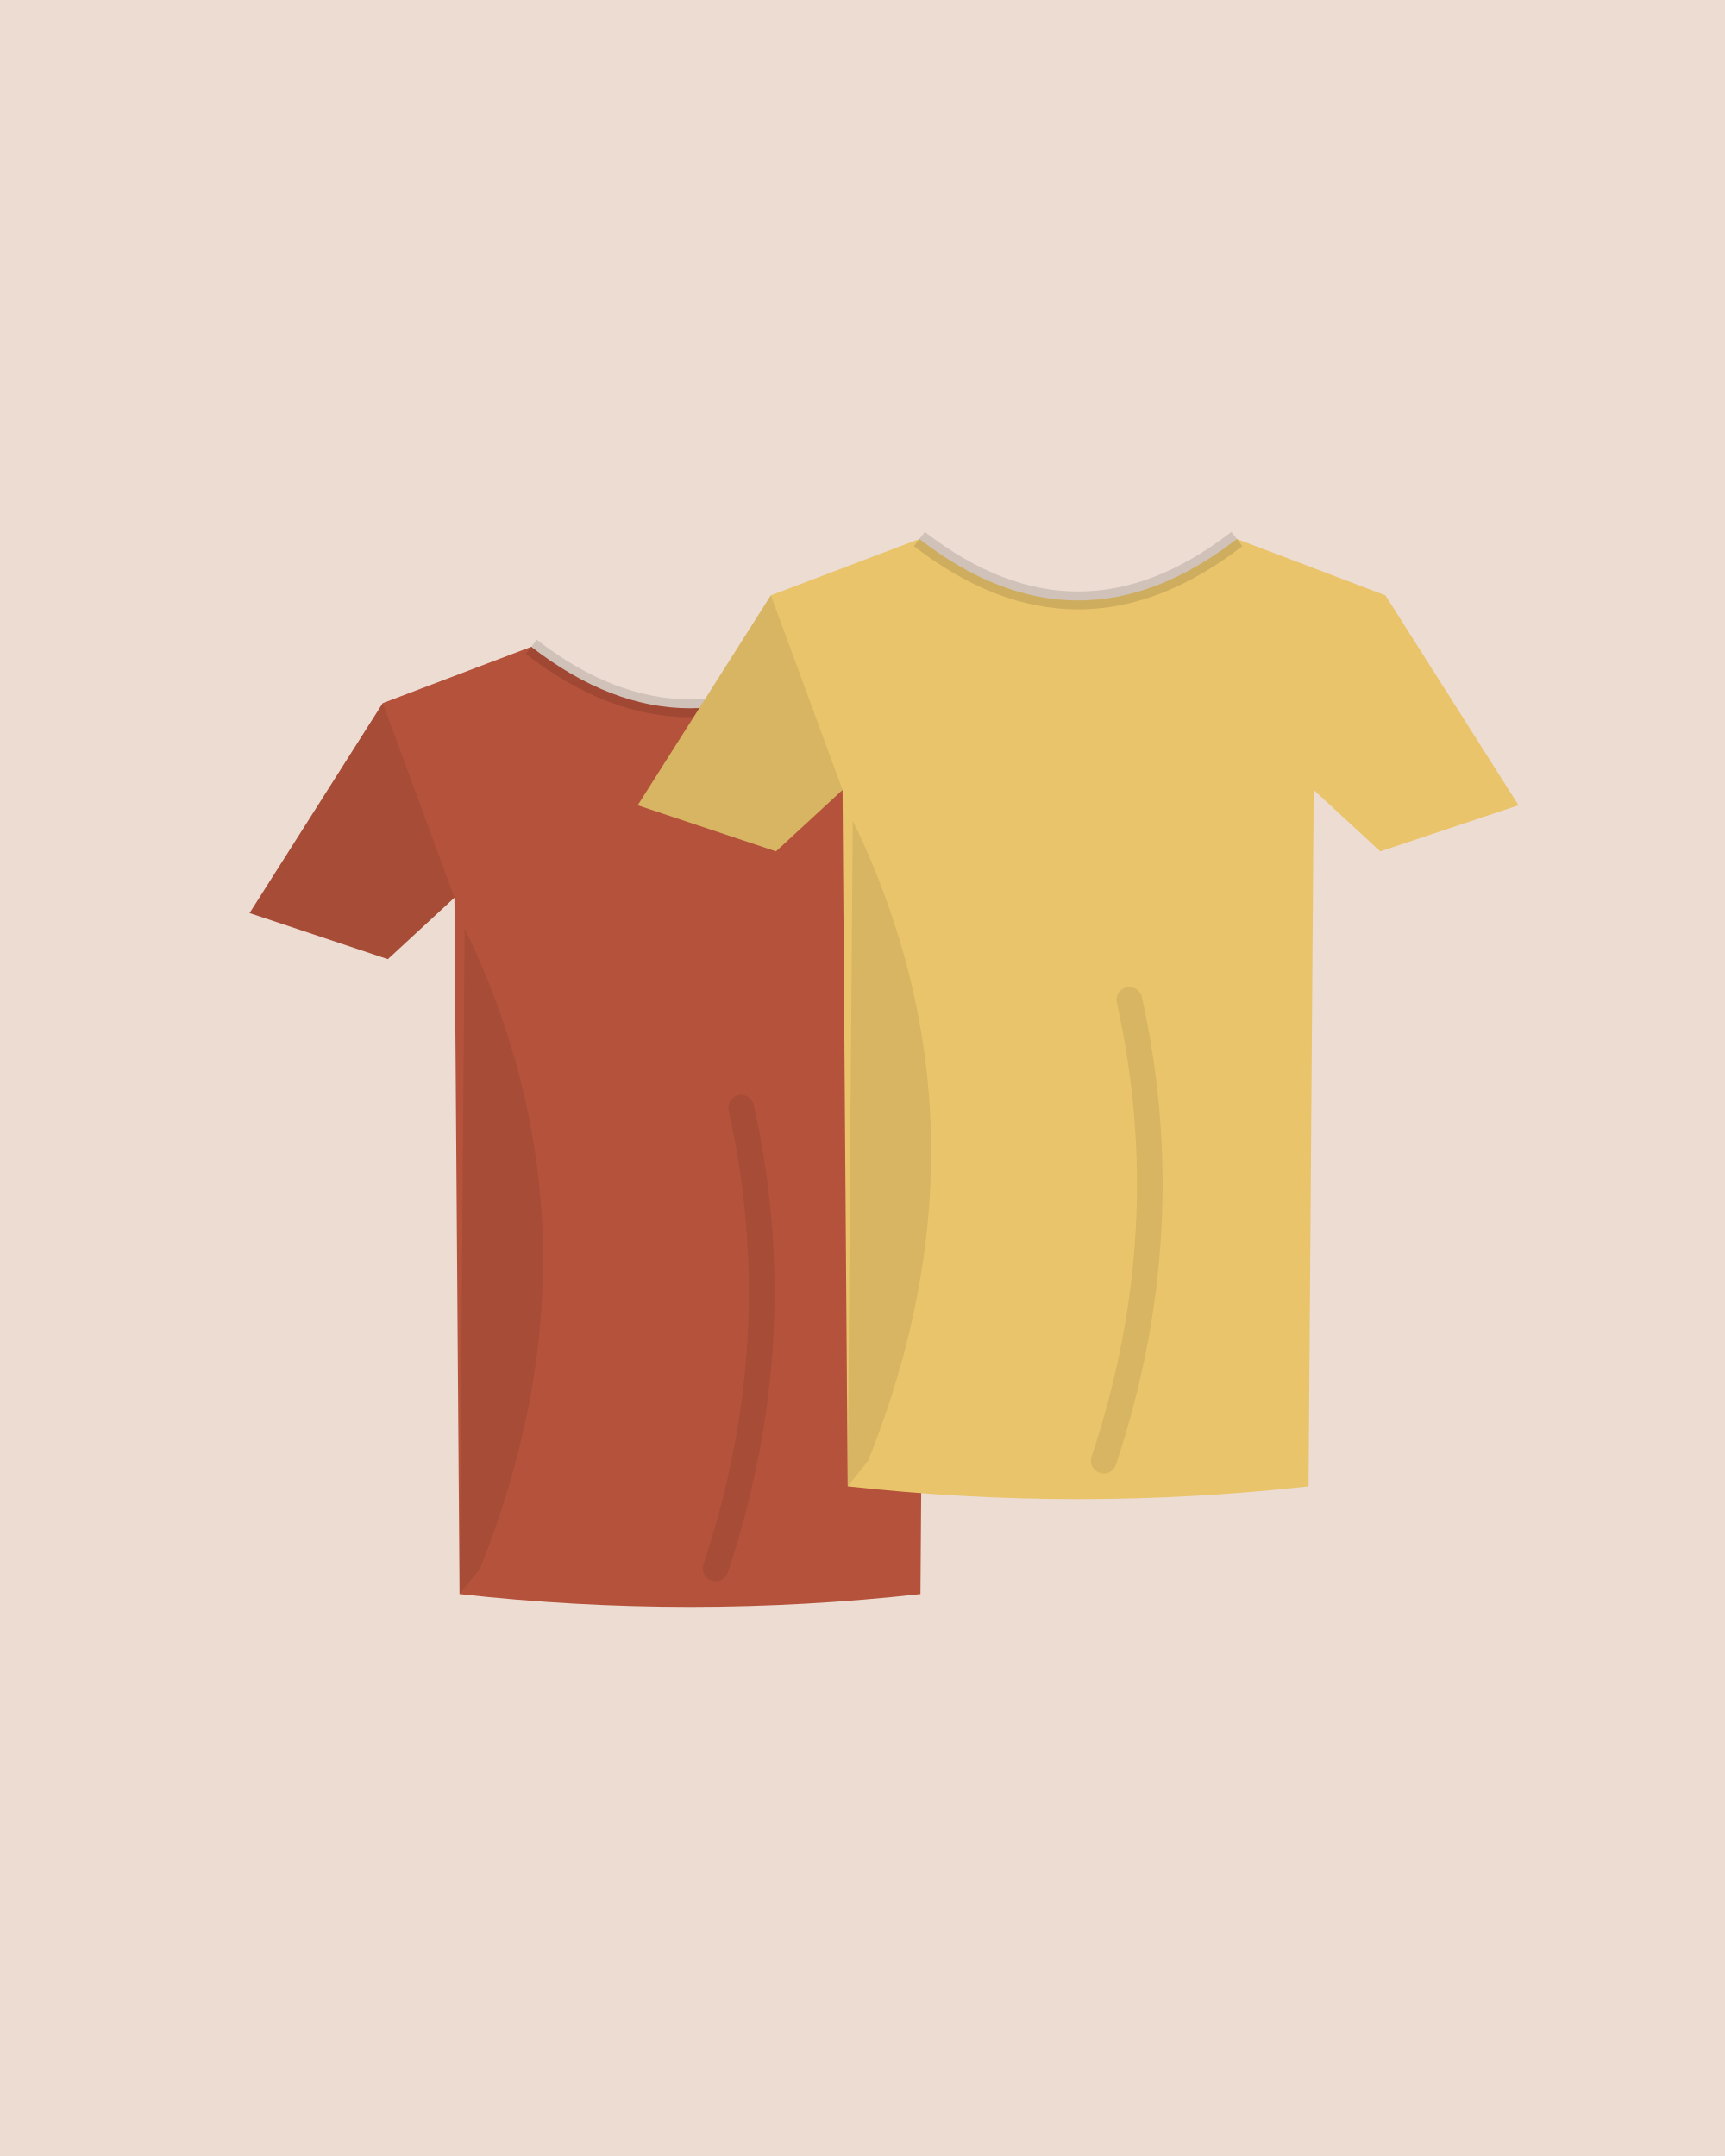
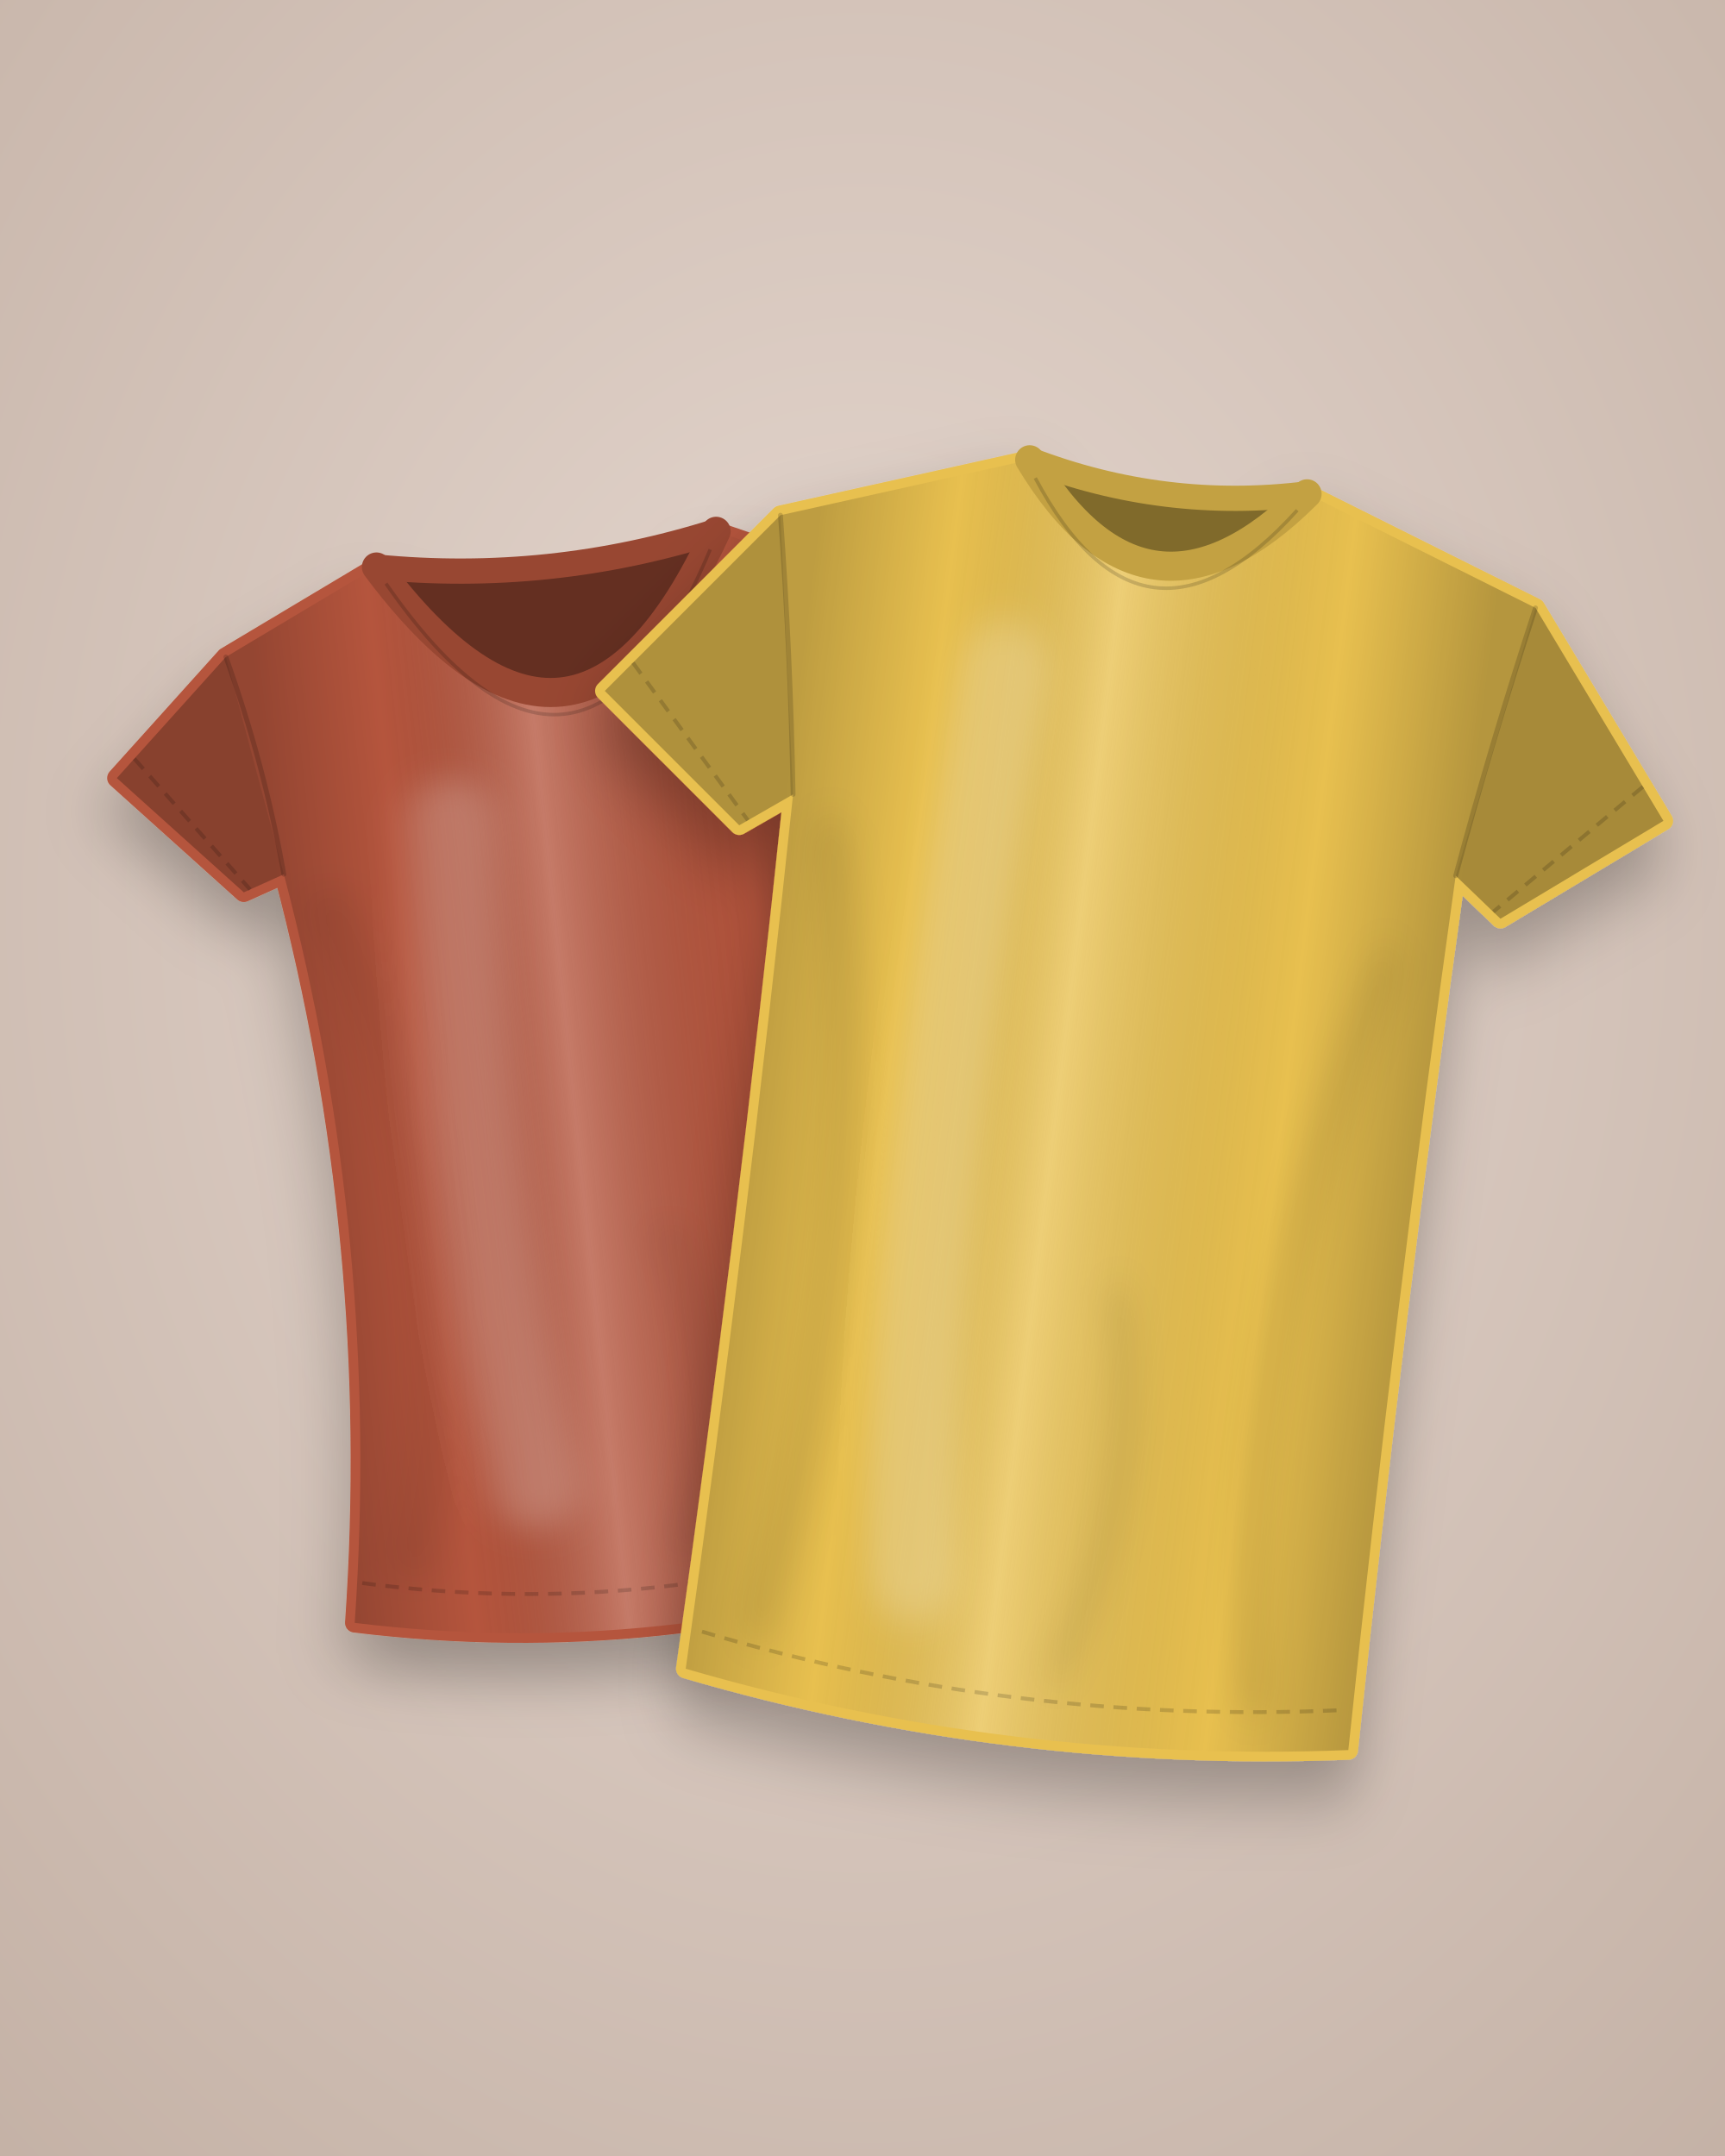
<svg xmlns="http://www.w3.org/2000/svg" viewBox="0 0 800 1000" width="800" height="1000">
-   <rect width="800" height="1000" fill="#ecdcd2" />
-   <g>
-     <path d="M246.375 300 L177.5 326.125 L115.75 423.5 L179.875 444.875 L210.75 416.375 L213.125 739.375 Q320 751.25 426.875 739.375 L429.25 416.375 L460.125 444.875 L524.25 423.5 L462.5 326.125 L393.625 300 Q320 357 246.375 300 Z" fill="#b5523b" />
-     <path d="M246.375 300 Q320 357 393.625 300" fill="none" stroke="rgb(0 0 0 / 0.12)" stroke-width="8.312" />
-     <path d="M215.5 430.625 Q284.375 573.125 222.625 727.5 L213.125 739.375 Z" fill="rgb(0 0 0 / 0.08)" />
-     <path d="M343.75 513.75 Q367.5 620.625 331.875 727.5" fill="none" stroke="rgb(0 0 0 / 0.08)" stroke-width="11.875" stroke-linecap="round" />
-     <path d="M177.5 326.125 L115.75 423.5 L179.875 444.875 L210.75 416.375 Z" fill="rgb(0 0 0 / 0.08)" />
+   <defs>
+     <radialGradient id="fond" cx=".5" cy=".42" r=".8">
+       <stop offset="0" stop-color="#e6d8d0" />
+       <stop offset="1" stop-color="#c3b0a4" />
+     </radialGradient>
+     <filter id="ombre" x="-20%" y="-20%" width="140%" height="150%">
+       <feDropShadow dx="0" dy="18" stdDeviation="16" flood-color="#000" flood-opacity=".28" />
+     </filter>
+     <filter id="flou" x="-20%" y="-20%" width="140%" height="140%">
+       <feGaussianBlur stdDeviation="9" />
+     </filter>
+     <linearGradient id="vol-0" x1="244" x2="556" y1="0" y2="0" gradientUnits="userSpaceOnUse">
+       <stop offset="0" stop-color="#000" stop-opacity="0.18" />
+       <stop offset=".2" stop-color="#000" stop-opacity="0" />
+       <stop offset=".45" stop-color="#fff" stop-opacity="0.22" />
+       <stop offset=".78" stop-color="#000" stop-opacity="0" />
+       <stop offset="1" stop-color="#000" stop-opacity="0.22" />
+     </linearGradient>
+     <linearGradient id="vol-1" x1="224" x2="576" y1="0" y2="0" gradientUnits="userSpaceOnUse">
+       <stop offset="0" stop-color="#000" stop-opacity="0.18" />
+       <stop offset=".2" stop-color="#000" stop-opacity="0" />
+       <stop offset=".45" stop-color="#fff" stop-opacity="0.22" />
+       <stop offset=".78" stop-color="#000" stop-opacity="0" />
+       <stop offset="1" stop-color="#000" stop-opacity="0.22" />
+     </linearGradient>
+   </defs>
+   <rect width="800" height="1000" fill="url(#fond)" />
+   <g transform="translate(-115 1) rotate(-6 400 509) translate(35.2 44.8) scale(0.9)">
+     <g filter="url(#ombre)">
+       <path d="M312 230 Q400 378 488 230 L570 268 L632.4 324.2 L573.5 389.6 L552 382.5 Q522 576.2 556 770 Q400 806 244 770 Q278 576.2 248 382.5 L226.5 389.6 L167.6 324.2 L230 268 Z" fill="#b5553c" stroke="#b5553c" stroke-width="10" stroke-linejoin="round" />
+     </g>
+     <path d="M312 230 Q400 248 488 230 Q400 378 312 230 Z" fill="#642f21" />
+     <path d="M312 230 Q400 248 488 230" fill="none" stroke="#984732" stroke-width="13" stroke-linecap="round" />
+     <path d="M312 230 Q400 378 488 230 L570 268 L632.4 324.2 L573.5 389.6 L552 382.5 Q522 576.2 556 770 Q400 806 244 770 Q278 576.2 248 382.5 L226.5 389.6 L167.6 324.2 L230 268 Z" fill="url(#vol-0)" />
+     <path d="M570 268 L632.4 324.2 L573.5 389.6 L552 382.5 Z" fill="rgb(0 0 0 / 0.08)" />
+     <path d="M570 268 Q556 325.2 552 382.5" fill="none" stroke="rgb(0 0 0 / 0.16)" stroke-width="2.5" stroke-linecap="round" />
+     <path d="M622.4 315.2 L570.1 388.5" fill="none" stroke="rgb(0 0 0 / 0.16)" stroke-width="2" stroke-dasharray="7 5" />
+     <path d="M230 268 L167.6 324.2 L226.5 389.6 L248 382.5 Z" fill="rgb(0 0 0 / 0.08)" />
+     <path d="M230 268 Q244 325.2 248 382.5" fill="none" stroke="rgb(0 0 0 / 0.16)" stroke-width="2.5" stroke-linecap="round" />
+     <path d="M177.6 315.2 L229.9 388.5" fill="none" stroke="rgb(0 0 0 / 0.16)" stroke-width="2" stroke-dasharray="7 5" />
+     <g filter="url(#flou)" fill="none" stroke-linecap="round">
+       <path d="M270 402.5 Q332 576.2 278 740" stroke="rgb(0 0 0 / 0.07)" stroke-width="22" />
+       <path d="M522 432.5 Q454 606.2 504 750" stroke="rgb(0 0 0 / 0.07)" stroke-width="18" />
+       <path d="M426 586.2 Q452 686.2 418 746" stroke="rgb(0 0 0 / 0.07)" stroke-width="14" />
+       <path d="M336.2 364 Q324 576.2 343.8 710" stroke="rgb(255 255 255 / 0.2)" stroke-width="44" />
+     </g>
+     <path d="M250 750 Q400 786 550 750" fill="none" stroke="rgb(0 0 0 / 0.16)" stroke-width="2" stroke-dasharray="7 5" />
+     <path d="M312 230 Q400 378 488 230" fill="none" stroke="#984732" stroke-width="15" stroke-linecap="round" />
+     <path d="M316 239 Q400 392 484 239" fill="none" stroke="rgb(0 0 0 / 0.16)" stroke-width="1.8" />
  </g>
-   <g>
-     <path d="M426.375 250 L357.5 276.125 L295.75 373.5 L359.875 394.875 L390.75 366.375 L393.125 689.375 Q500 701.25 606.875 689.375 L609.25 366.375 L640.125 394.875 L704.25 373.5 L642.5 276.125 L573.625 250 Q500 307 426.375 250 Z" fill="#e9c46a" />
-     <path d="M426.375 250 Q500 307 573.625 250" fill="none" stroke="rgb(0 0 0 / 0.12)" stroke-width="8.312" />
-     <path d="M395.5 380.625 Q464.375 523.125 402.625 677.5 L393.125 689.375 Z" fill="rgb(0 0 0 / 0.08)" />
-     <path d="M523.75 463.75 Q547.5 570.625 511.875 677.5" fill="none" stroke="rgb(0 0 0 / 0.08)" stroke-width="11.875" stroke-linecap="round" />
-     <path d="M357.5 276.125 L295.75 373.5 L359.875 394.875 L390.75 366.375 Z" fill="rgb(0 0 0 / 0.08)" />
+   <g transform="translate(110 3) rotate(7 400 517) translate(35.2 45.5) scale(0.9)">
+     <g filter="url(#ombre)">
+       <path d="M328 190 Q400 282 472 190 L596 234 L674.8 334.9 L597.6 395.2 L572 376 Q568 603 572 830 Q400 858 228 830 Q232 603 228 376 L202.4 395.2 L125.2 334.9 L204 234 Z" fill="#e8c04f" stroke="#e8c04f" stroke-width="10" stroke-linejoin="round" />
+     </g>
+     <path d="M328 190 Q400 208 472 190 Q400 282 328 190 Z" fill="#806a2b" />
+     <path d="M328 190 Q400 208 472 190" fill="none" stroke="#c3a142" stroke-width="13" stroke-linecap="round" />
+     <path d="M328 190 Q400 282 472 190 L596 234 L674.8 334.9 L597.6 395.2 L572 376 Q568 603 572 830 Q400 858 228 830 Q232 603 228 376 L202.4 395.2 L125.2 334.9 L204 234 Z" fill="url(#vol-1)" />
+     <path d="M596 234 L674.8 334.9 L597.6 395.2 L572 376 Z" fill="rgb(0 0 0 / 0.08)" />
+     <path d="M596 234 Q582 305 572 376" fill="none" stroke="rgb(0 0 0 / 0.16)" stroke-width="2.5" stroke-linecap="round" />
+     <path d="M662.2 318.7 L593.5 392.1" fill="none" stroke="rgb(0 0 0 / 0.16)" stroke-width="2" stroke-dasharray="7 5" />
+     <path d="M204 234 L125.2 334.9 L202.4 395.2 L228 376 Z" fill="rgb(0 0 0 / 0.08)" />
+     <path d="M204 234 Q218 305 228 376" fill="none" stroke="rgb(0 0 0 / 0.16)" stroke-width="2.5" stroke-linecap="round" />
+     <path d="M137.8 318.7 L206.5 392.1" fill="none" stroke="rgb(0 0 0 / 0.16)" stroke-width="2" stroke-dasharray="7 5" />
+     <g filter="url(#flou)" fill="none" stroke-linecap="round">
+       <path d="M250 396 Q300 603 262 800" stroke="rgb(0 0 0 / 0.07)" stroke-width="22" />
+       <path d="M542 426 Q486 633 520 810" stroke="rgb(0 0 0 / 0.07)" stroke-width="18" />
+       <path d="M426 613 Q452 713 418 806" stroke="rgb(0 0 0 / 0.07)" stroke-width="14" />
+       <path d="M327.8 296 Q314 603 338.1 770" stroke="rgb(255 255 255 / 0.2)" stroke-width="44" />
+     </g>
+     <path d="M234 810 Q400 838 566 810" fill="none" stroke="rgb(0 0 0 / 0.16)" stroke-width="2" stroke-dasharray="7 5" />
+     <path d="M328 190 Q400 282 472 190" fill="none" stroke="#c3a142" stroke-width="15" stroke-linecap="round" />
+     <path d="M332 199 Q400 296 468 199" fill="none" stroke="rgb(0 0 0 / 0.16)" stroke-width="1.8" />
  </g>
</svg>
